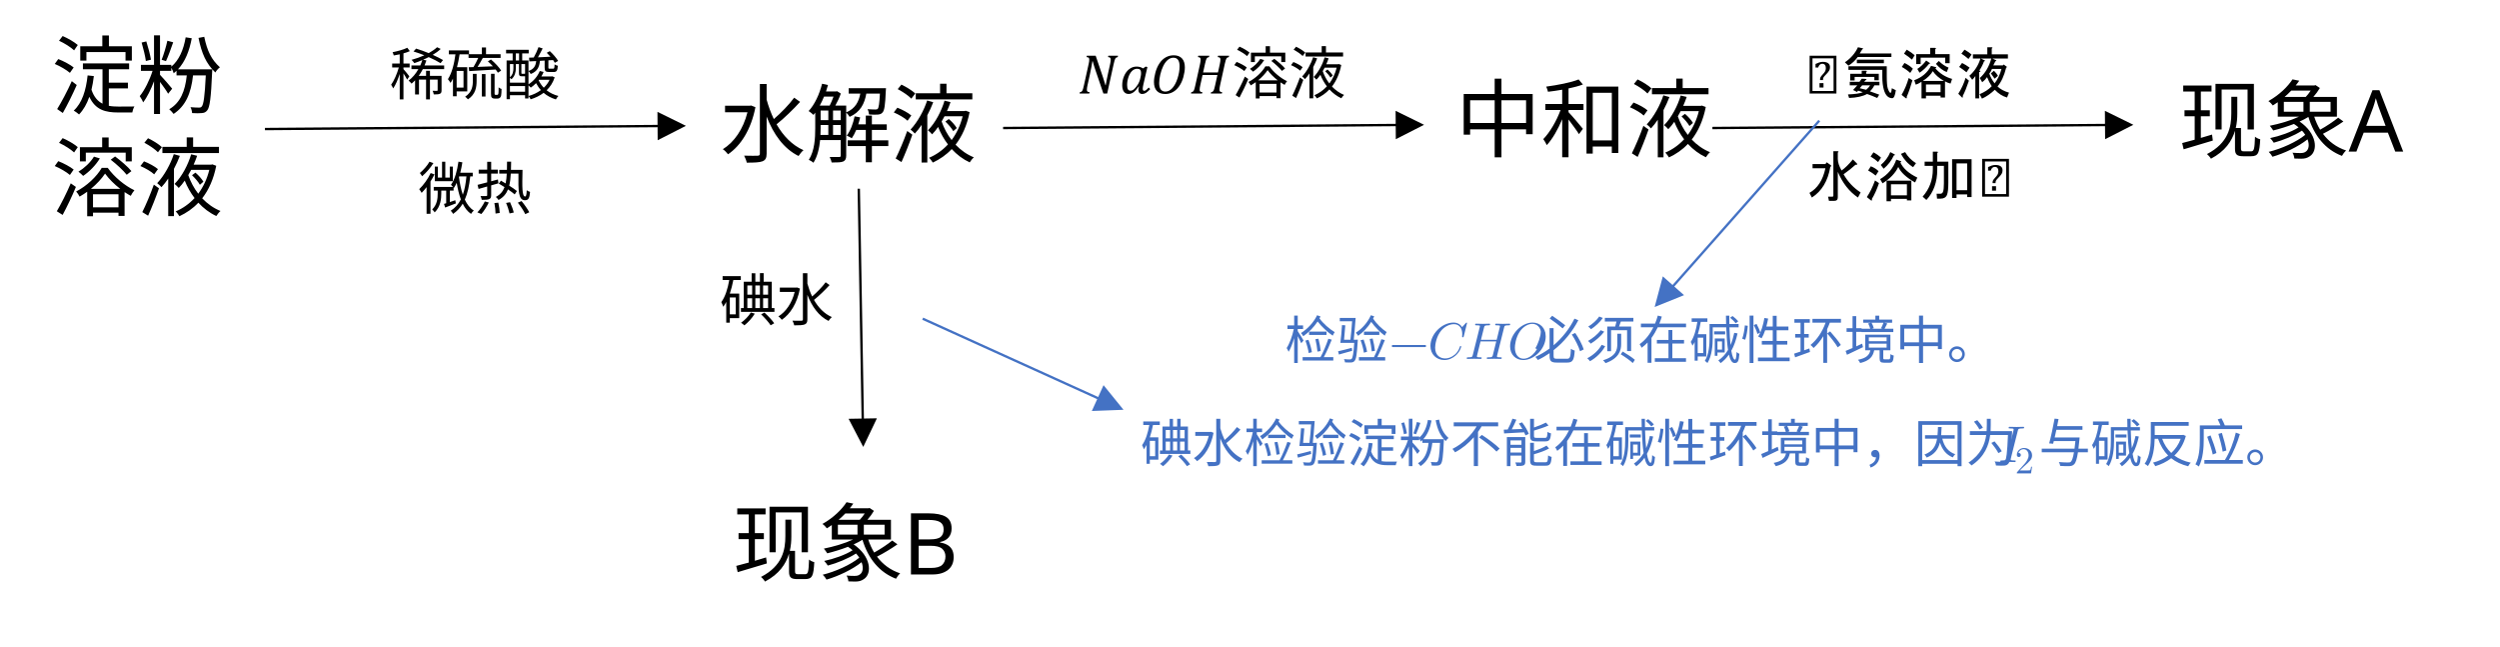
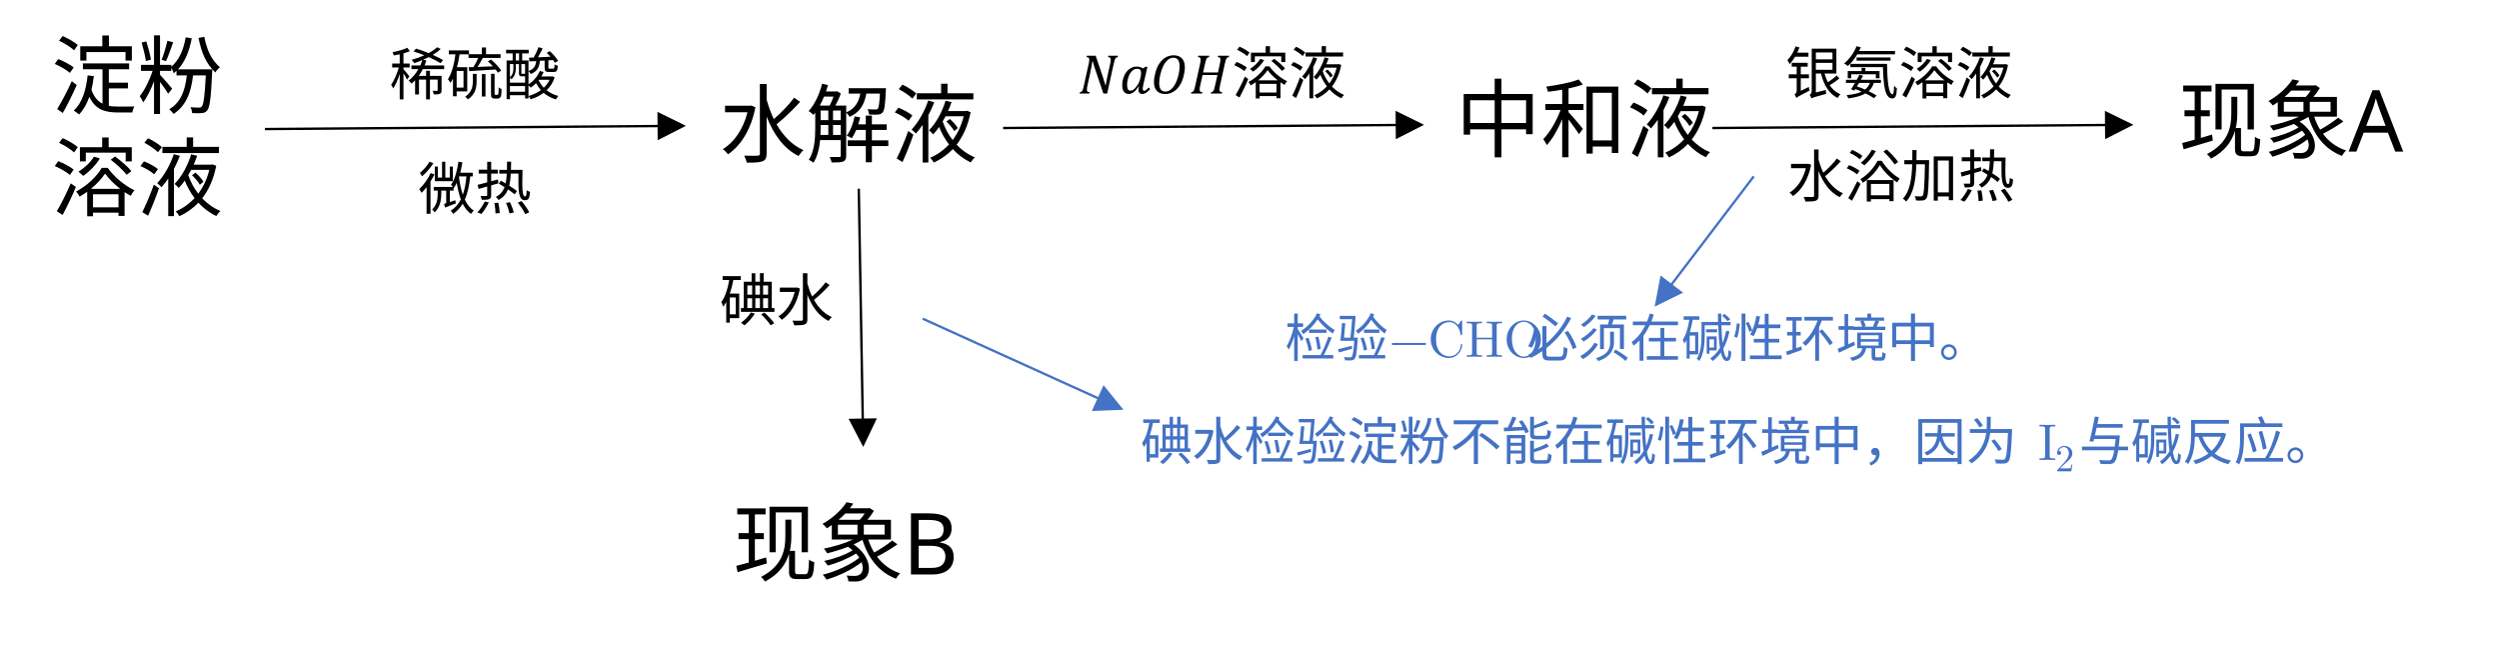
<svg xmlns="http://www.w3.org/2000/svg" width="2424" height="627" xml:space="preserve" overflow="hidden">
  <g transform="translate(-986 -790)">
    <text font-family="Source Han Serif SC Medium,Source Han Serif SC Medium_MSFontService,sans-serif" font-weight="500" font-size="83" transform="matrix(1 0 0 1 1035.96 894)">淀粉</text>
    <text font-family="Source Han Serif SC Medium,Source Han Serif SC Medium_MSFontService,sans-serif" font-weight="500" font-size="83" transform="matrix(1 0 0 1 1035.96 993)">溶液</text>
    <path d="M0.009-1.146 385.419 1.81 385.401 4.102-0.009 1.146ZM380.932-10.829 408.326 3.131 380.721 16.67Z" transform="matrix(1 0 0 -1 1243 915.131)" />
    <text font-family="Source Han Serif SC Medium,Source Han Serif SC Medium_MSFontService,sans-serif" font-weight="500" font-size="55" transform="matrix(1 0 0 1 1363.93 882)">稀硫酸</text>
    <text font-family="Source Han Serif SC Medium,Source Han Serif SC Medium_MSFontService,sans-serif" font-weight="500" font-size="55" transform="matrix(1 0 0 1 1391.7 993)">微热</text>
-     <text font-family="Source Han Serif SC Medium,Source Han Serif SC Medium_MSFontService,sans-serif" font-weight="500" font-size="83" transform="matrix(1 0 0 1 1684.72 941)">水解</text>
-     <text font-family="Source Han Serif SC Medium,Source Han Serif SC Medium_MSFontService,sans-serif" font-weight="500" font-size="83" transform="matrix(1 0 0 1 1849.72 941)">液</text>
+     <text font-family="Source Han Serif SC Medium,Source Han Serif SC Medium_MSFontService,sans-serif" font-weight="500" font-size="83" transform="matrix(1 0 0 1 1684.72 941)">水解液</text>
    <path d="M1820.15 972.98 1824.08 1200.39 1821.79 1200.43 1817.85 973.02ZM1836.6 1195.59 1823.33 1223.33 1809.11 1196.07Z" />
    <text font-family="Source Han Serif SC Medium,Source Han Serif SC Medium_MSFontService,sans-serif" font-weight="500" font-size="83" transform="matrix(1 0 0 1 1696.57 1347)">现象</text>
    <text font-family="Source Han Serif SC Medium,Source Han Serif SC Medium_MSFontService,sans-serif" font-weight="500" font-size="83" transform="matrix(1 0 0 1 1861.57 1347)">B</text>
    <path d="M0.009-1.146 385.419 1.81 385.401 4.102-0.009 1.146ZM380.932-10.829 408.326 3.131 380.721 16.67Z" transform="matrix(1 0 0 -1 1959 914.131)" />
    <path d="M2088.93 856.692C2087.09 856.692 2085.43 857.435 2083.96 858.921 2082.5 860.407 2081.35 862.399 2080.53 864.896 2079.7 867.394 2079.29 869.887 2079.29 872.375 2079.29 874.237 2079.55 875.629 2080.06 876.551 2080.57 877.474 2081.42 877.935 2082.62 877.935 2083.8 877.935 2084.96 877.424 2086.1 876.404 2087.24 875.383 2088.41 873.929 2089.62 872.04 2090.82 870.151 2091.68 867.971 2092.18 865.5L2092.42 864.346C2092.58 863.612 2092.69 862.976 2092.75 862.439 2092.8 861.902 2092.83 861.32 2092.83 860.693 2092.83 859.315 2092.53 858.303 2091.94 857.659 2091.35 857.014 2090.35 856.692 2088.93 856.692ZM2088.39 854.57C2089.56 854.57 2090.65 854.7 2091.66 854.96 2092.67 855.219 2093.71 855.68 2094.79 856.343L2097.26 854.57 2098.98 855 2095.03 872.026C2094.63 873.727 2094.44 875.052 2094.44 876.001 2094.44 876.717 2094.55 877.236 2094.79 877.559 2095.02 877.881 2095.39 878.042 2095.89 878.042 2096.42 878.042 2097 877.823 2097.61 877.384 2098.21 876.945 2099.07 876.108 2100.18 874.873L2101.71 876.377C2100.1 878.096 2098.73 879.318 2097.59 880.043 2096.46 880.768 2095.22 881.13 2093.9 881.13 2092.79 881.13 2091.9 880.763 2091.24 880.029 2090.58 879.295 2090.25 878.319 2090.25 877.102 2090.25 876.117 2090.45 875.07 2090.87 873.96L2090.52 873.852C2088.8 876.359 2087.17 878.194 2085.63 879.358 2084.09 880.522 2082.46 881.103 2080.74 881.103 2078.77 881.103 2077.24 880.36 2076.16 878.874 2075.08 877.388 2074.54 875.303 2074.54 872.617 2074.54 869.538 2075.14 866.579 2076.35 863.741 2077.56 860.904 2079.22 858.666 2081.33 857.028 2083.44 855.389 2085.8 854.57 2088.39 854.57ZM2124.2 845.977C2122.26 845.977 2120.46 846.666 2118.78 848.044 2117.11 849.423 2115.64 851.392 2114.38 853.953 2113.12 856.513 2112.14 859.324 2111.44 862.385 2110.74 865.447 2110.39 868.15 2110.39 870.496 2110.39 876.028 2112.41 878.794 2116.43 878.794 2118.89 878.794 2121.14 877.666 2123.19 875.41 2125.24 873.154 2126.92 869.99 2128.22 865.917 2129.53 861.844 2130.18 857.936 2130.18 854.194 2130.18 848.716 2128.19 845.977 2124.2 845.977ZM2148.28 844.043 2159.03 844.043 2158.73 845.359C2158.05 845.502 2157.56 845.663 2157.27 845.842 2156.97 846.021 2156.71 846.29 2156.47 846.648 2156.24 847.006 2156 847.565 2155.75 848.326 2155.5 849.087 2155.19 850.327 2154.81 852.046L2152.98 860.264 2167.41 860.264 2169.23 852.019C2169.39 851.285 2169.53 850.502 2169.65 849.669 2169.76 848.837 2169.82 848.179 2169.82 847.695 2169.82 846.854 2169.61 846.267 2169.19 845.936 2168.77 845.605 2168.1 845.413 2167.19 845.359L2167.49 844.043 2178.23 844.043 2177.93 845.359C2177.25 845.502 2176.76 845.663 2176.47 845.842 2176.17 846.021 2175.91 846.29 2175.68 846.648 2175.44 847.006 2175.2 847.565 2174.95 848.326 2174.7 849.087 2174.39 850.327 2174.01 852.046L2169.42 872.886C2169.19 873.942 2169.03 874.779 2168.96 875.397 2168.89 876.014 2168.86 876.574 2168.86 877.075 2168.86 877.881 2169.06 878.449 2169.46 878.78 2169.86 879.112 2170.54 879.313 2171.49 879.385L2171.19 880.701 2160.45 880.701 2160.74 879.385C2161.43 879.277 2161.94 879.103 2162.28 878.861 2162.62 878.619 2162.9 878.284 2163.14 877.854 2163.37 877.424 2163.58 876.901 2163.78 876.283 2163.98 875.665 2164.27 874.47 2164.67 872.698L2166.87 862.734 2152.45 862.734 2150.22 872.886C2150.02 873.781 2149.88 874.519 2149.79 875.101 2149.7 875.683 2149.65 876.341 2149.65 877.075 2149.65 877.845 2149.83 878.4 2150.19 878.74 2150.55 879.08 2151.25 879.295 2152.29 879.385L2151.99 880.701 2141.25 880.701 2141.54 879.385C2142.22 879.277 2142.73 879.103 2143.07 878.861 2143.41 878.619 2143.7 878.284 2143.93 877.854 2144.17 877.424 2144.38 876.901 2144.58 876.283 2144.77 875.665 2145.07 874.47 2145.46 872.698L2150.03 852.019C2150.19 851.285 2150.33 850.502 2150.45 849.669 2150.56 848.837 2150.62 848.179 2150.62 847.695 2150.62 846.854 2150.41 846.267 2149.99 845.936 2149.57 845.605 2148.9 845.413 2147.99 845.359ZM2040.23 844.043 2048.8 844.043 2055.89 864.963C2056.91 867.971 2057.7 870.513 2058.25 872.59L2058.55 872.59C2058.69 871.498 2059.02 869.681 2059.53 867.139 2060.04 864.596 2060.51 862.376 2060.94 860.478L2062.82 852.019C2063.21 850.247 2063.41 848.805 2063.41 847.695 2063.41 846.854 2063.2 846.267 2062.78 845.936 2062.35 845.605 2061.69 845.413 2060.77 845.359L2061.07 844.043 2070.47 844.043 2070.17 845.359C2069.49 845.502 2069.01 845.663 2068.71 845.842 2068.42 846.021 2068.15 846.29 2067.92 846.648 2067.69 847.006 2067.44 847.565 2067.19 848.326 2066.94 849.087 2066.63 850.327 2066.25 852.046L2059.94 880.701 2056.29 880.701 2048.45 857.659C2047.5 854.901 2046.67 852.153 2045.95 849.414L2045.6 849.414C2045.49 850.327 2045.2 852.068 2044.72 854.637 2044.23 857.207 2043.72 859.718 2043.18 862.17L2040.82 872.886C2040.45 874.587 2040.26 875.983 2040.26 877.075 2040.26 877.881 2040.46 878.449 2040.86 878.78 2041.26 879.112 2041.94 879.313 2042.89 879.385L2042.59 880.701 2033.19 880.701 2033.49 879.385C2034.17 879.277 2034.68 879.103 2035.02 878.861 2035.36 878.619 2035.65 878.284 2035.88 877.854 2036.11 877.424 2036.33 876.901 2036.52 876.283 2036.72 875.665 2037.02 874.47 2037.41 872.698L2041.98 852.019C2042.16 851.249 2042.3 850.515 2042.41 849.817 2042.51 849.119 2042.57 848.411 2042.57 847.695 2042.57 846.854 2042.36 846.267 2041.94 845.936 2041.51 845.605 2040.85 845.413 2039.93 845.359ZM2124.49 843.613C2127.95 843.613 2130.61 844.616 2132.48 846.621 2134.35 848.626 2135.29 851.527 2135.29 855.322 2135.29 858.097 2134.81 861.217 2133.86 864.681 2132.91 868.146 2131.54 871.145 2129.74 873.678 2127.94 876.211 2125.89 878.091 2123.58 879.318 2121.27 880.544 2118.85 881.157 2116.33 881.157 2112.73 881.157 2110 880.155 2108.14 878.149 2106.27 876.144 2105.34 873.28 2105.34 869.556 2105.34 866.87 2105.79 863.835 2106.7 860.452 2107.6 857.068 2108.91 854.082 2110.62 851.495 2112.33 848.908 2114.37 846.948 2116.74 845.614 2119.11 844.28 2121.7 843.613 2124.49 843.613Z" fill-rule="evenodd" />
    <text fill="#000000" fill-opacity="0" font-family="Arial,Arial_MSFontService,sans-serif" font-size="37.544" x="2033.19" y="876.464">𝑁𝑎𝑂𝐻</text>
    <text font-family="Source Han Serif SC Medium,Source Han Serif SC Medium_MSFontService,sans-serif" font-weight="500" font-size="55" transform="matrix(1 0 0 1 2181.13 881)">溶液</text>
    <text font-family="Source Han Serif SC Medium,Source Han Serif SC Medium_MSFontService,sans-serif" font-weight="500" font-size="83" transform="matrix(1 0 0 1 2397.81 936)">中和液</text>
    <path d="M0.009-1.146 385.419 1.81 385.401 4.102-0.009 1.146ZM380.932-10.829 408.326 3.131 380.721 16.67Z" transform="matrix(1 0 0 -1 2647 914.131)" />
-     <path d="M2750.9 870.576 2754.77 870.576 2754.77 874.9 2750.9 874.9ZM2754.12 849.978C2755.37 849.978 2756.44 850.108 2757.33 850.367 2758.22 850.627 2758.94 850.985 2759.49 851.442 2760.05 851.898 2760.45 852.44 2760.7 853.066 2760.95 853.693 2761.08 854.373 2761.08 855.107 2761.08 855.788 2761.01 856.405 2760.88 856.96 2760.74 857.515 2760.51 858.066 2760.19 858.612 2759.87 859.158 2759.44 859.744 2758.9 860.371 2758.36 860.998 2757.7 861.714 2756.91 862.519 2756.34 863.11 2755.88 863.603 2755.54 863.997 2755.2 864.39 2754.94 864.762 2754.75 865.111 2754.56 865.46 2754.44 865.814 2754.38 866.172 2754.31 866.53 2754.28 866.96 2754.28 867.461L2754.28 867.622 2751.44 867.622 2751.44 867.031C2751.44 866.637 2751.46 866.275 2751.52 865.944 2751.57 865.612 2751.69 865.259 2751.89 864.883 2752.09 864.507 2752.38 864.082 2752.75 863.607 2753.13 863.133 2753.64 862.546 2754.28 861.848 2754.69 861.401 2755.07 860.966 2755.41 860.546 2755.75 860.125 2756.04 859.686 2756.28 859.23 2756.52 858.773 2756.71 858.29 2756.85 857.779 2756.98 857.269 2757.05 856.701 2757.05 856.074 2757.05 854.731 2756.76 853.693 2756.18 852.959 2755.59 852.225 2754.75 851.858 2753.64 851.858 2753.06 851.858 2752.56 851.947 2752.13 852.126 2751.7 852.305 2751.33 852.556 2751.01 852.878 2750.68 853.201 2750.41 853.586 2750.19 854.033 2749.96 854.481 2749.77 854.973 2749.61 855.51L2747.03 855.51 2747.03 852.019C2748.11 851.482 2749.26 851.007 2750.48 850.596 2751.71 850.184 2752.92 849.978 2754.12 849.978ZM2744.08 846.567 2744.08 878.203 2764.54 878.203 2764.54 846.567ZM2741.31 844.07 2767.31 844.07 2767.31 880.701 2741.31 880.701Z" fill-rule="evenodd" />
-     <text fill="#000000" fill-opacity="0" font-family="Arial,Arial_MSFontService,sans-serif" font-size="36.631" x="2741.31" y="876.122">银</text>
-     <path d="M2792.28 872.751 2789.92 875.544 2796.15 877.048C2797.73 875.759 2799.01 874.327 2800.02 872.751ZM2854.16 871.892 2854.16 879.412 2868.34 879.412 2868.34 871.892ZM2791.85 866.306 2795.51 866.521C2796.94 866.807 2796.94 867.237 2795.51 867.81L2794.22 869.314 2809.04 869.314 2809.04 872.751 2804.1 872.751C2802.95 875.043 2801.52 876.977 2799.8 878.552 2802.95 879.698 2805.96 880.772 2808.83 881.775L2806.89 884.997C2803.6 883.565 2800.3 882.276 2797.01 881.13 2792.86 883.422 2787.05 884.711 2779.61 884.997L2778.53 881.56C2785.55 881.274 2790.35 880.557 2792.93 879.412 2791.49 878.839 2789.92 878.337 2788.2 877.908L2787.34 879.197 2783.47 877.263 2787.56 872.751 2780.25 872.751 2780.25 869.314 2789.7 869.314ZM2837.4 865.662 2841.05 867.81C2839.33 873.969 2837.47 879.34 2835.47 883.923 2835.75 885.212 2835.47 885.642 2834.61 885.212L2830.52 881.99C2833.39 877.12 2835.68 871.677 2837.4 865.662ZM2892.61 865.447 2895.84 868.24C2893.69 874.685 2891.68 879.626 2889.82 883.064 2890.11 884.353 2889.89 884.854 2889.18 884.568L2885.52 880.915C2888.68 875.902 2891.04 870.746 2892.61 865.447ZM2860.82 859.001C2858.81 862.439 2855.59 865.59 2851.15 868.455L2871.56 868.455C2866.83 865.733 2863.25 862.582 2860.82 859.001ZM2920.11 858.572C2921.98 860.434 2923.27 862.081 2923.98 863.513L2920.76 866.306C2919.33 864.158 2918.11 862.439 2917.11 861.15ZM2791.85 858.572 2795.93 858.572C2797.08 858.715 2797.15 859.145 2796.15 859.861L2796.15 861.58 2808.4 861.58 2808.4 867.81 2804.1 867.81 2804.1 864.587 2784.98 864.587 2784.98 868.025 2780.68 868.025 2780.68 861.58 2791.85 861.58ZM2918.18 856.853C2917.46 858.715 2916.61 860.219 2915.6 861.365 2916.75 864.659 2918.47 867.81 2920.76 870.818 2923.77 866.951 2925.99 862.296 2927.42 856.853ZM2778.96 854.275 2816.13 854.275 2816.13 863.943C2816.13 869.958 2816.49 873.969 2817.2 875.974 2818.21 878.695 2819.07 880.056 2819.78 880.056 2820.36 880.056 2820.79 878.552 2821.07 875.544L2824.94 877.478C2824.22 882.634 2823.08 885.212 2821.5 885.212 2817.63 885.212 2814.91 882.491 2813.34 877.048 2812.33 873.611 2811.83 869.457 2811.83 864.587L2811.83 857.712 2778.96 857.712ZM2859.1 853.845 2863.83 855.134C2864.4 855.707 2864.18 856.065 2863.18 856.208 2867.76 861.365 2873.21 864.802 2879.51 866.521L2878.01 871.033C2876.14 870.603 2874.35 869.887 2872.63 868.884L2872.63 884.568 2868.34 884.568 2868.34 882.849 2854.16 882.849 2854.16 885.427 2849.86 885.427 2849.86 869.314C2847.57 870.746 2845.71 871.677 2844.27 872.107L2842.77 867.81C2850.22 865.089 2855.66 860.434 2859.1 853.845ZM2889.18 851.052C2891.76 852.341 2894.19 853.845 2896.48 855.564L2893.47 860.076C2891.18 858.214 2888.82 856.495 2886.38 854.919ZM2833.32 851.052C2836.61 852.628 2839.33 854.49 2841.48 856.638L2838.9 860.72C2836.61 858.572 2833.89 856.638 2830.74 854.919ZM2866.62 849.119C2869.63 852.126 2872.78 854.275 2876.07 855.564L2874.35 859.861C2870.77 858.572 2867.26 855.922 2863.83 851.912ZM2854.37 848.689 2857.81 851.052C2858.24 851.768 2858.02 852.055 2857.17 851.912 2854.16 855.635 2851.08 858.5 2847.93 860.505L2845.78 856.853C2849.07 854.705 2851.94 851.983 2854.37 848.689ZM2787.13 847.83 2813.34 847.83 2813.34 851.267 2787.13 851.267ZM2891.54 838.162C2894.4 839.737 2896.7 841.313 2898.42 842.888L2895.41 847.185C2893.12 845.18 2890.82 843.461 2888.53 842.029ZM2835.47 838.162C2838.47 839.88 2841.05 841.671 2843.2 843.533L2840.62 847.83C2838.47 845.968 2835.9 844.034 2832.89 842.029ZM2858.24 836.443 2862.97 836.443C2864.11 836.586 2864.18 837.016 2863.18 837.732L2863.18 842.458 2877.15 842.458 2877.15 851.267 2872.85 851.267 2872.85 845.896 2849 845.896 2849 852.126 2844.7 852.126 2844.7 842.458 2858.24 842.458ZM2913.67 835.798 2917.75 835.798C2918.9 835.942 2918.97 836.371 2917.97 837.087L2917.97 842.673 2933.65 842.673 2933.65 846.755 2918.61 846.755 2922.26 848.474C2922.69 848.76 2922.41 849.119 2921.4 849.548L2919.47 853.415 2928.71 853.415 2929.57 852.556 2932.79 854.919 2931.93 855.779C2929.93 863.656 2927.13 869.672 2923.55 873.826 2926.42 876.547 2930.14 878.552 2934.72 879.841L2932.79 884.568C2928.35 883.279 2924.41 880.772 2920.97 877.048 2916.82 880.915 2912.67 883.78 2908.51 885.642L2906.15 881.345C2911.02 879.34 2914.96 876.762 2917.97 873.611 2916.25 871.033 2914.74 868.096 2913.45 864.802 2912.02 866.807 2910.45 868.455 2908.73 869.744L2906.36 865.662C2911.66 860.935 2915.39 854.633 2917.54 846.755L2907.44 846.755 2911.31 848.689C2911.74 848.975 2911.45 849.262 2910.45 849.548 2909.3 852.699 2907.8 855.635 2905.93 858.357 2907.51 858.93 2907.44 859.431 2905.72 859.861L2905.72 885.427 2902.07 885.427 2902.07 863.728C2901.06 865.16 2900.06 866.378 2899.06 867.38L2896.27 863.513C2901.42 858.93 2905 853.344 2907.01 846.755L2899.7 846.755 2899.7 842.673 2913.67 842.673ZM2788.2 835.798 2792.07 836.658C2793.5 836.801 2793.57 837.231 2792.28 837.947L2789.92 841.814 2820.64 841.814 2820.64 845.251 2787.99 845.251C2785.41 848.832 2782.4 851.625 2778.96 853.63L2775.52 850.408C2781.25 846.54 2785.48 841.671 2788.2 835.798Z" fill-rule="evenodd" />
-     <text fill="#000000" fill-opacity="0" font-family="Arial,Arial_MSFontService,sans-serif" font-size="49.844" x="2775.52" y="879.412">氨溶液</text>
+     <text font-family="Source Han Serif SC Medium,Source Han Serif SC Medium_MSFontService,sans-serif" font-weight="500" font-size="55" transform="matrix(1 0 0 1 2717.88 881)">银氨溶液</text>
    <text font-family="Source Han Serif SC Medium,Source Han Serif SC Medium_MSFontService,sans-serif" font-weight="500" font-size="83" transform="matrix(1 0 0 1 3099.13 937)">现象</text>
    <text font-family="Source Han Serif SC Medium,Source Han Serif SC Medium_MSFontService,sans-serif" font-weight="500" font-size="83" transform="matrix(1 0 0 1 3264.13 937)">A</text>
-     <path d="M2820.21 968.636 2820.21 979.378 2835.68 979.378 2835.68 968.636ZM2815.92 965.199 2839.98 965.199 2839.98 984.32 2835.68 984.32 2835.68 982.816 2820.21 982.816 2820.21 985.179 2815.92 985.179ZM2804.75 964.984 2808.61 967.562C2806.46 973.864 2804.17 978.949 2801.74 982.816 2801.88 984.391 2801.59 984.893 2800.88 984.32L2796.8 981.097C2799.66 976.943 2802.31 971.572 2804.75 964.984ZM2800.66 951.234C2803.67 952.38 2806.18 953.955 2808.18 955.96L2805.39 960.257C2803.38 958.539 2800.95 956.891 2798.08 955.316ZM2883.81 948.441 2883.81 974.437 2894.12 974.437 2894.12 948.441ZM2757.91 947.367 2761.56 949.945C2762.56 950.518 2762.49 951.162 2761.35 951.878 2759.05 965.485 2753.11 975.368 2743.51 981.527L2741.15 977.015C2749.03 972.575 2754.19 964.626 2756.62 953.167L2744.16 953.167 2744.16 949.085 2756.62 949.085ZM2825.37 944.789 2829.88 946.292C2830.45 946.865 2830.24 947.223 2829.24 947.367 2831.96 953.239 2837.47 958.18 2845.78 962.191L2843.63 966.917C2835.18 962.191 2829.74 957.178 2827.3 951.878 2824.44 957.894 2819.35 963.193 2812.05 967.777L2809.69 963.695C2817.28 959.255 2822.51 952.953 2825.37 944.789ZM2879.51 944.359 2898.42 944.359 2898.42 981.097 2894.12 981.097 2894.12 978.519 2883.81 978.519 2883.81 981.956 2879.51 981.956ZM2803.24 937.699C2805.96 939.131 2808.4 940.85 2810.55 942.855L2807.75 947.152C2805.6 945.147 2803.17 943.356 2800.45 941.781ZM2833.96 937.484C2836.54 941.924 2840.05 945.505 2844.49 948.226L2841.7 952.093C2836.83 949.085 2832.89 944.789 2829.88 939.203ZM2819.57 937.484 2823.65 939.632C2824.37 940.205 2824.15 940.563 2823.01 940.706 2820.72 945.719 2817.42 950.016 2813.12 953.597L2810.33 949.945C2814.48 946.507 2817.56 942.354 2819.57 937.484ZM2860.82 937.054 2864.9 937.054C2866.05 937.197 2866.12 937.627 2865.12 938.343L2865.12 946.722 2875.86 946.722 2875.86 967.132C2875.86 972.861 2875.43 976.8 2874.57 978.949 2873.57 981.384 2871.49 982.601 2868.34 982.601L2864.9 982.601 2864.47 977.874 2867.91 977.874C2869.34 977.874 2870.27 977.23 2870.7 975.941 2871.28 974.509 2871.56 971.787 2871.56 967.777L2871.56 950.804 2865.12 950.804 2865.12 954.456C2865.12 966.488 2861.61 976.299 2854.59 983.89L2850.94 980.667C2857.53 973.219 2860.82 964.411 2860.82 954.242L2860.82 950.804 2852.87 950.804 2852.87 946.722 2860.82 946.722ZM2764.35 936.624 2768.44 936.624C2769.58 936.768 2769.65 937.197 2768.65 937.914L2768.65 944.144C2768.65 947.295 2769.87 951.019 2772.3 955.316 2775.6 953.024 2779.25 949.443 2783.26 944.574L2787.13 948.441C2787.84 949.587 2787.41 950.016 2785.84 949.73 2782.4 952.881 2778.53 955.96 2774.24 958.968 2778.39 966.273 2783.91 972.145 2790.78 976.585L2788.2 981.527C2779.75 975.798 2773.23 967.49 2768.65 956.605L2768.65 981.312C2768.65 983.604 2767.51 984.749 2765.21 984.749L2760.06 984.749 2759.2 980.667 2763.5 980.667C2764.07 980.667 2764.35 980.381 2764.35 979.808Z" fill-rule="evenodd" />
-     <text fill="#000000" fill-opacity="0" font-family="Arial,Arial_MSFontService,sans-serif" font-size="48.555" x="2741.15" y="979.11">水浴加</text>
-     <path d="M2918.26 970.543 2922.13 970.543 2922.13 974.867 2918.26 974.867ZM2921.49 949.945C2922.74 949.945 2923.81 950.075 2924.7 950.334 2925.58 950.594 2926.3 950.952 2926.86 951.408 2927.41 951.865 2927.81 952.406 2928.07 953.033 2928.32 953.66 2928.44 954.34 2928.44 955.074 2928.44 955.755 2928.37 956.372 2928.24 956.927 2928.11 957.482 2927.88 958.033 2927.56 958.579 2927.23 959.125 2926.8 959.711 2926.27 960.338 2925.73 960.964 2925.07 961.681 2924.28 962.486 2923.71 963.077 2923.25 963.569 2922.91 963.963 2922.57 964.357 2922.3 964.729 2922.12 965.078 2921.93 965.427 2921.8 965.781 2921.74 966.139 2921.68 966.497 2921.65 966.926 2921.65 967.428L2921.65 967.589 2918.8 967.589 2918.8 966.998C2918.8 966.604 2918.83 966.242 2918.88 965.91 2918.93 965.579 2919.06 965.226 2919.26 964.85 2919.45 964.474 2919.74 964.048 2920.12 963.574 2920.49 963.099 2921 962.513 2921.65 961.815 2922.06 961.367 2922.43 960.933 2922.77 960.512 2923.11 960.092 2923.41 959.653 2923.65 959.196 2923.89 958.74 2924.08 958.257 2924.21 957.746 2924.35 957.236 2924.41 956.668 2924.41 956.041 2924.41 954.698 2924.12 953.66 2923.54 952.926 2922.96 952.192 2922.11 951.825 2921 951.825 2920.43 951.825 2919.93 951.914 2919.5 952.093 2919.07 952.272 2918.69 952.523 2918.37 952.845 2918.05 953.167 2917.78 953.552 2917.55 954 2917.33 954.448 2917.14 954.94 2916.97 955.477L2914.4 955.477 2914.4 951.986C2915.47 951.449 2916.62 950.974 2917.85 950.562 2919.07 950.151 2920.29 949.945 2921.49 949.945ZM2911.44 946.534 2911.44 978.17 2931.91 978.17 2931.91 946.534ZM2908.68 944.037 2934.67 944.037 2934.67 980.667 2908.68 980.667Z" fill-rule="evenodd" />
-     <text fill="#000000" fill-opacity="0" font-family="Arial,Arial_MSFontService,sans-serif" font-size="36.631" x="2908.68" y="976.089">热</text>
+     <text font-family="Source Han Serif SC Medium,Source Han Serif SC Medium_MSFontService,sans-serif" font-weight="500" font-size="55" transform="matrix(1 0 0 1 2720.24 981)">水浴加热</text>
    <text font-family="Source Han Serif SC Medium,Source Han Serif SC Medium_MSFontService,sans-serif" font-weight="500" font-size="55" transform="matrix(1 0 0 1 1684.4 1101)">碘水</text>
    <path d="M1881.47 1097.96 2055.39 1176.83 2054.45 1178.91 1880.53 1100.04ZM2056.43 1163.45 2075.79 1187.33 2045.07 1188.5Z" fill="#4472C4" />
-     <text fill="#4472C4" font-family="瑞美加张清平硬笔行书,瑞美加张清平硬笔行书_MSFontService,sans-serif" font-weight="400" font-size="50" transform="matrix(1 0 0 1 2092.65 1238)">碘水检验淀粉不能在碱性环境中，因为</text>
-     <text fill="#4472C4" font-family="Cambria Math,Cambria Math_MSFontService,sans-serif" font-weight="400" font-size="50" transform="matrix(1 0 0 1 2924.52 1238)">𝐼</text>
-     <text fill="#4472C4" font-family="Cambria Math,Cambria Math_MSFontService,sans-serif" font-weight="400" font-size="37" transform="matrix(1 0 0 1 2940.47 1249)">2</text>
-     <text fill="#4472C4" font-family="瑞美加张清平硬笔行书,瑞美加张清平硬笔行书_MSFontService,sans-serif" font-weight="400" font-size="50" transform="matrix(1 0 0 1 2963.76 1238)">与碱反应。</text>
-     <path d="M0.859-0.759 145.367 162.754 143.65 164.272-0.859 0.759ZM151.777 150.973 159.685 180.684 131.171 169.184Z" fill="#4472C4" transform="matrix(-1 0 0 1 2750.68 907)" />
-     <text fill="#4472C4" font-family="瑞美加张清平硬笔行书,瑞美加张清平硬笔行书_MSFontService,sans-serif" font-weight="400" font-size="50" transform="matrix(1 0 0 1 2232.38 1138)">检验</text>
-     <text fill="#4472C4" font-family="Cambria Math,Cambria Math_MSFontService,sans-serif" font-weight="400" font-size="50" transform="matrix(1 0 0 1 2333.21 1138)">−</text>
-     <text fill="#4472C4" font-family="Cambria Math,Cambria Math_MSFontService,sans-serif" font-weight="400" font-size="50" transform="matrix(1 0 0 1 2371.02 1138)">𝐶𝐻𝑂</text>
-     <text fill="#4472C4" font-family="瑞美加张清平硬笔行书,瑞美加张清平硬笔行书_MSFontService,sans-serif" font-weight="400" font-size="50" transform="matrix(1 0 0 1 2473.67 1138)">必须</text>
-     <text fill="#4472C4" font-family="瑞美加张清平硬笔行书,瑞美加张清平硬笔行书_MSFontService,sans-serif" font-weight="400" font-size="50" transform="matrix(1 0 0 1 2574.5 1138)">在碱性环境中。</text>
+     <text fill="#4472C4" font-family="Source Han Serif SC,Source Han Serif SC_MSFontService,sans-serif" font-weight="400" font-size="50" transform="matrix(1 0 0 1 2092.65 1236)">碘水检验淀粉不能在碱性环境中，因为</text>
+     <text fill="#4472C4" font-family="Cambria Math,Cambria Math_MSFontService,sans-serif" font-weight="400" font-size="50" transform="matrix(1 0 0 1 2962.91 1236)">I</text>
+     <text fill="#4472C4" font-family="Cambria Math,Cambria Math_MSFontService,sans-serif" font-weight="400" font-size="37" transform="matrix(1 0 0 1 2979.52 1247)">2</text>
+     <text fill="#4472C4" font-family="Source Han Serif SC,Source Han Serif SC_MSFontService,sans-serif" font-weight="400" font-size="50" transform="matrix(1 0 0 1 3002.81 1236)">与碱反应。</text>
+     <path d="M0.912-0.694 83.165 107.389 81.342 108.776-0.912 0.694ZM90.42 96.108 96.132 126.319 68.536 112.762Z" fill="#4472C4" transform="matrix(-1 0 0 1 2687.13 961)" />
+     <text fill="#4472C4" font-family="Source Han Serif SC,Source Han Serif SC_MSFontService,sans-serif" font-weight="400" font-size="50" transform="matrix(1 0 0 1 2232.38 1136)">检验</text>
+     <text fill="#4472C4" font-family="Cambria Math,Cambria Math_MSFontService,sans-serif" font-weight="400" font-size="50" transform="matrix(1 0 0 1 2333.21 1136)">−</text>
+     <text fill="#4472C4" font-family="Cambria Math,Cambria Math_MSFontService,sans-serif" font-weight="400" font-size="50" transform="matrix(1 0 0 1 2371.02 1136)">CHO</text>
+     <text fill="#4472C4" font-family="Source Han Serif SC,Source Han Serif SC_MSFontService,sans-serif" font-weight="400" font-size="50" transform="matrix(1 0 0 1 2466.7 1136)">必须在碱性环境中。</text>
  </g>
</svg>
